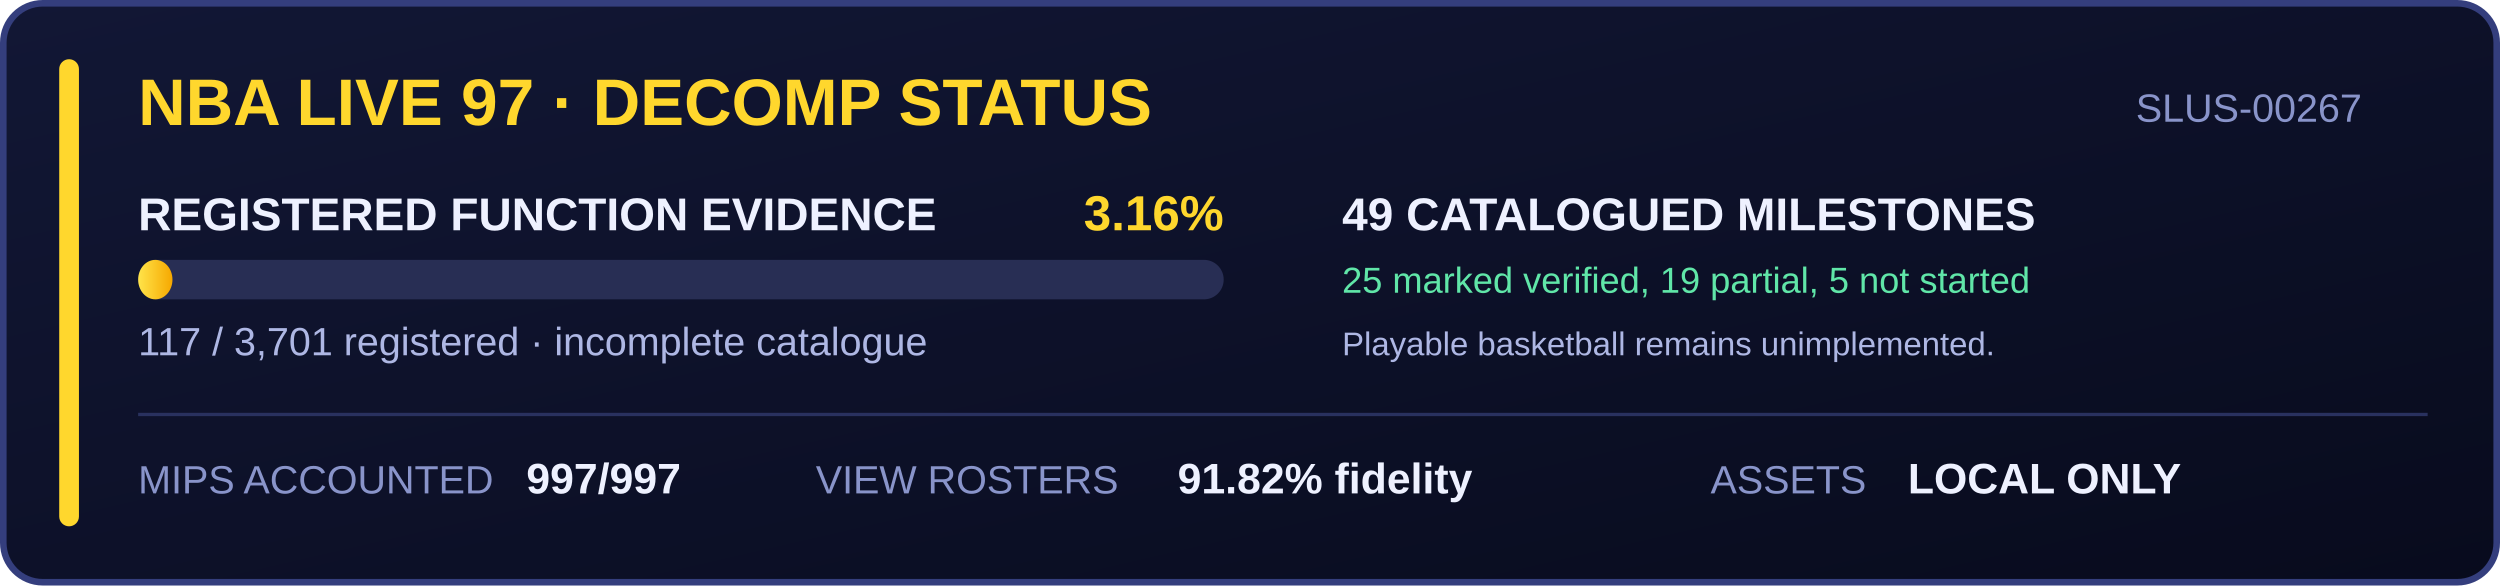
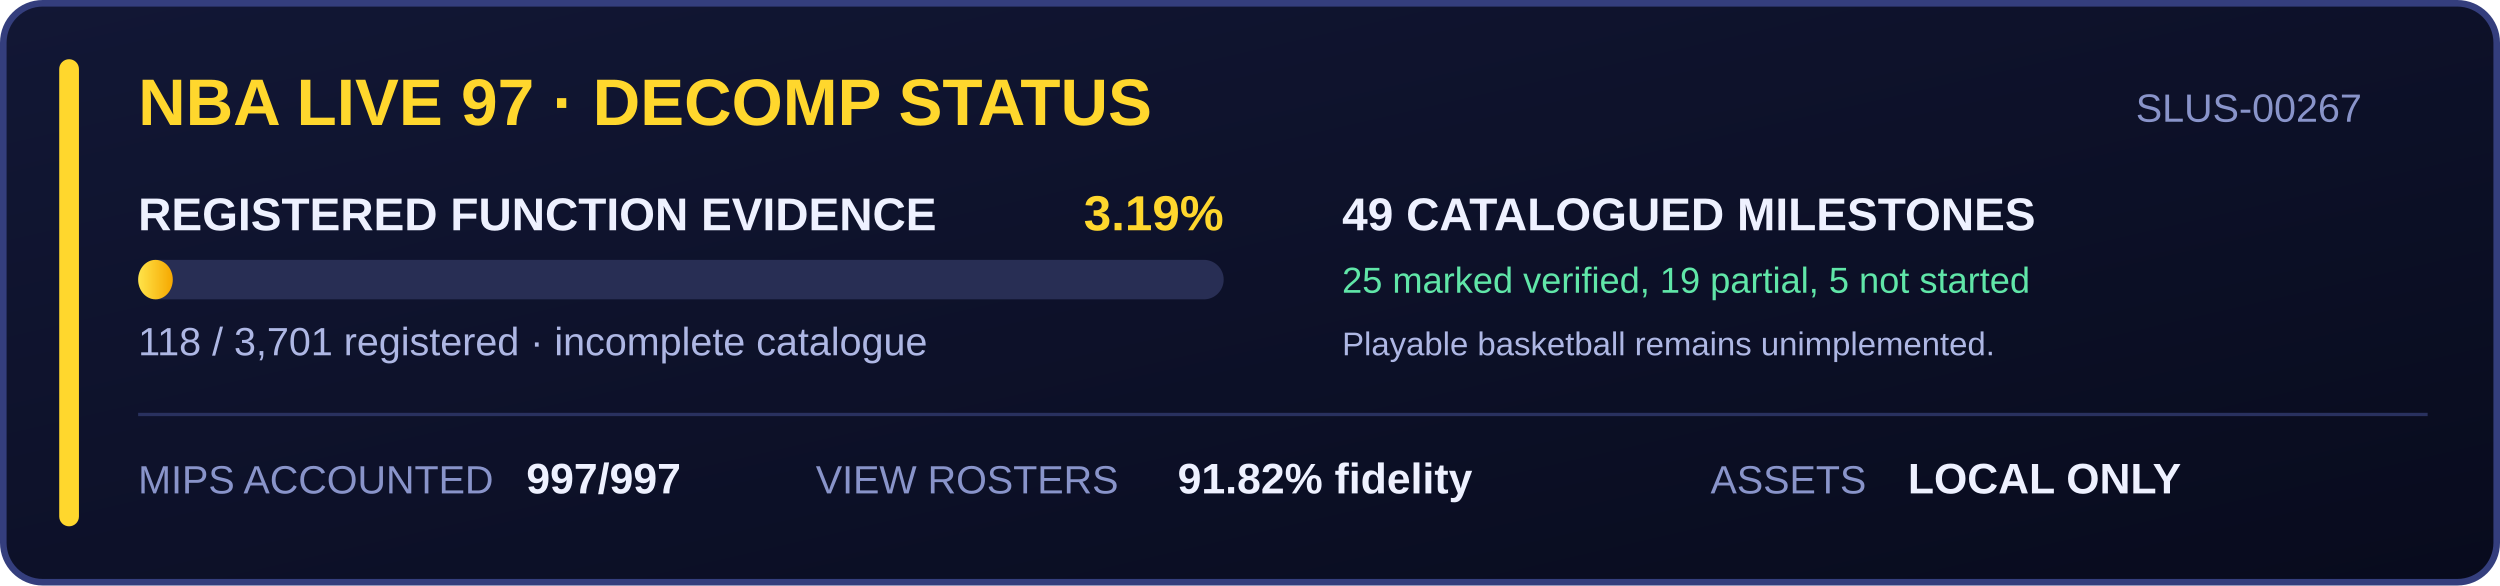
<svg xmlns="http://www.w3.org/2000/svg" width="760" height="178" viewBox="0 0 760 178" role="img" aria-labelledby="title desc">
  <defs>
    <linearGradient id="panel" x1="0" y1="0" x2="1" y2="1">
      <stop stop-color="#121735" />
      <stop offset="1" stop-color="#080b1d" />
    </linearGradient>
    <linearGradient id="gold" x1="0" y1="0" x2="1" y2="0">
      <stop stop-color="#ffe44a" />
      <stop offset="1" stop-color="#f6a800" />
    </linearGradient>
  </defs>
  <rect x="1" y="1" width="758" height="176" rx="12" fill="url(#panel)" stroke="#343e7d" stroke-width="2" />
  <rect x="18" y="18" width="6" height="142" rx="3" fill="#ffd72d" />
  <g font-family="Segoe UI, Arial, sans-serif">
    <text x="42" y="38" fill="#ffd72d" font-size="20" font-weight="700">NBA LIVE 97 · DECOMP STATUS</text>
    <text x="718" y="37" fill="#8994ca" font-size="12" text-anchor="end">SLUS-00267</text>
    <text x="42" y="70" fill="#eef1ff" font-size="14" font-weight="600">REGISTERED FUNCTION EVIDENCE</text>
-     <text x="372" y="70" fill="#ffd72d" font-size="15" font-weight="700" text-anchor="end">3.16%</text>
+     <text x="372" y="70" fill="#ffd72d" font-size="15" font-weight="700" text-anchor="end">3.19%</text>
    <rect x="42" y="79" width="330" height="12" rx="6" fill="#282e54" />
-     <rect x="42" y="79" width="10.43" height="12" rx="6" fill="url(#gold)" />
-     <text x="42" y="108" fill="#aeb7e4" font-size="12">117 / 3,701 registered · incomplete catalogue</text>
+     <rect x="42" y="79" width="10.53" height="12" rx="6" fill="url(#gold)" />
+     <text x="42" y="108" fill="#aeb7e4" font-size="12">118 / 3,701 registered · incomplete catalogue</text>
    <text x="408" y="70" fill="#eef1ff" font-size="14" font-weight="600">49 CATALOGUED MILESTONES</text>
    <text x="408" y="89" fill="#60e6a8" font-size="11">25 marked verified, 19 partial, 5 not started</text>
    <text x="408" y="108" fill="#aeb7e4" font-size="10">Playable basketball remains unimplemented.</text>
    <line x1="42" y1="126" x2="738" y2="126" stroke="#29315f" />
    <text x="42" y="150" fill="#8994ca" font-size="12">MIPS ACCOUNTED</text>
    <text x="160" y="150" fill="#eef1ff" font-size="13" font-weight="700">997/997</text>
    <text x="248" y="150" fill="#8994ca" font-size="12">VIEW ROSTERS</text>
    <text x="358" y="150" fill="#eef1ff" font-size="13" font-weight="700">91.82% fidelity</text>
    <text x="520" y="150" fill="#8994ca" font-size="12">ASSETS</text>
    <text x="580" y="150" fill="#eef1ff" font-size="13" font-weight="700">LOCAL ONLY</text>
  </g>
</svg>
